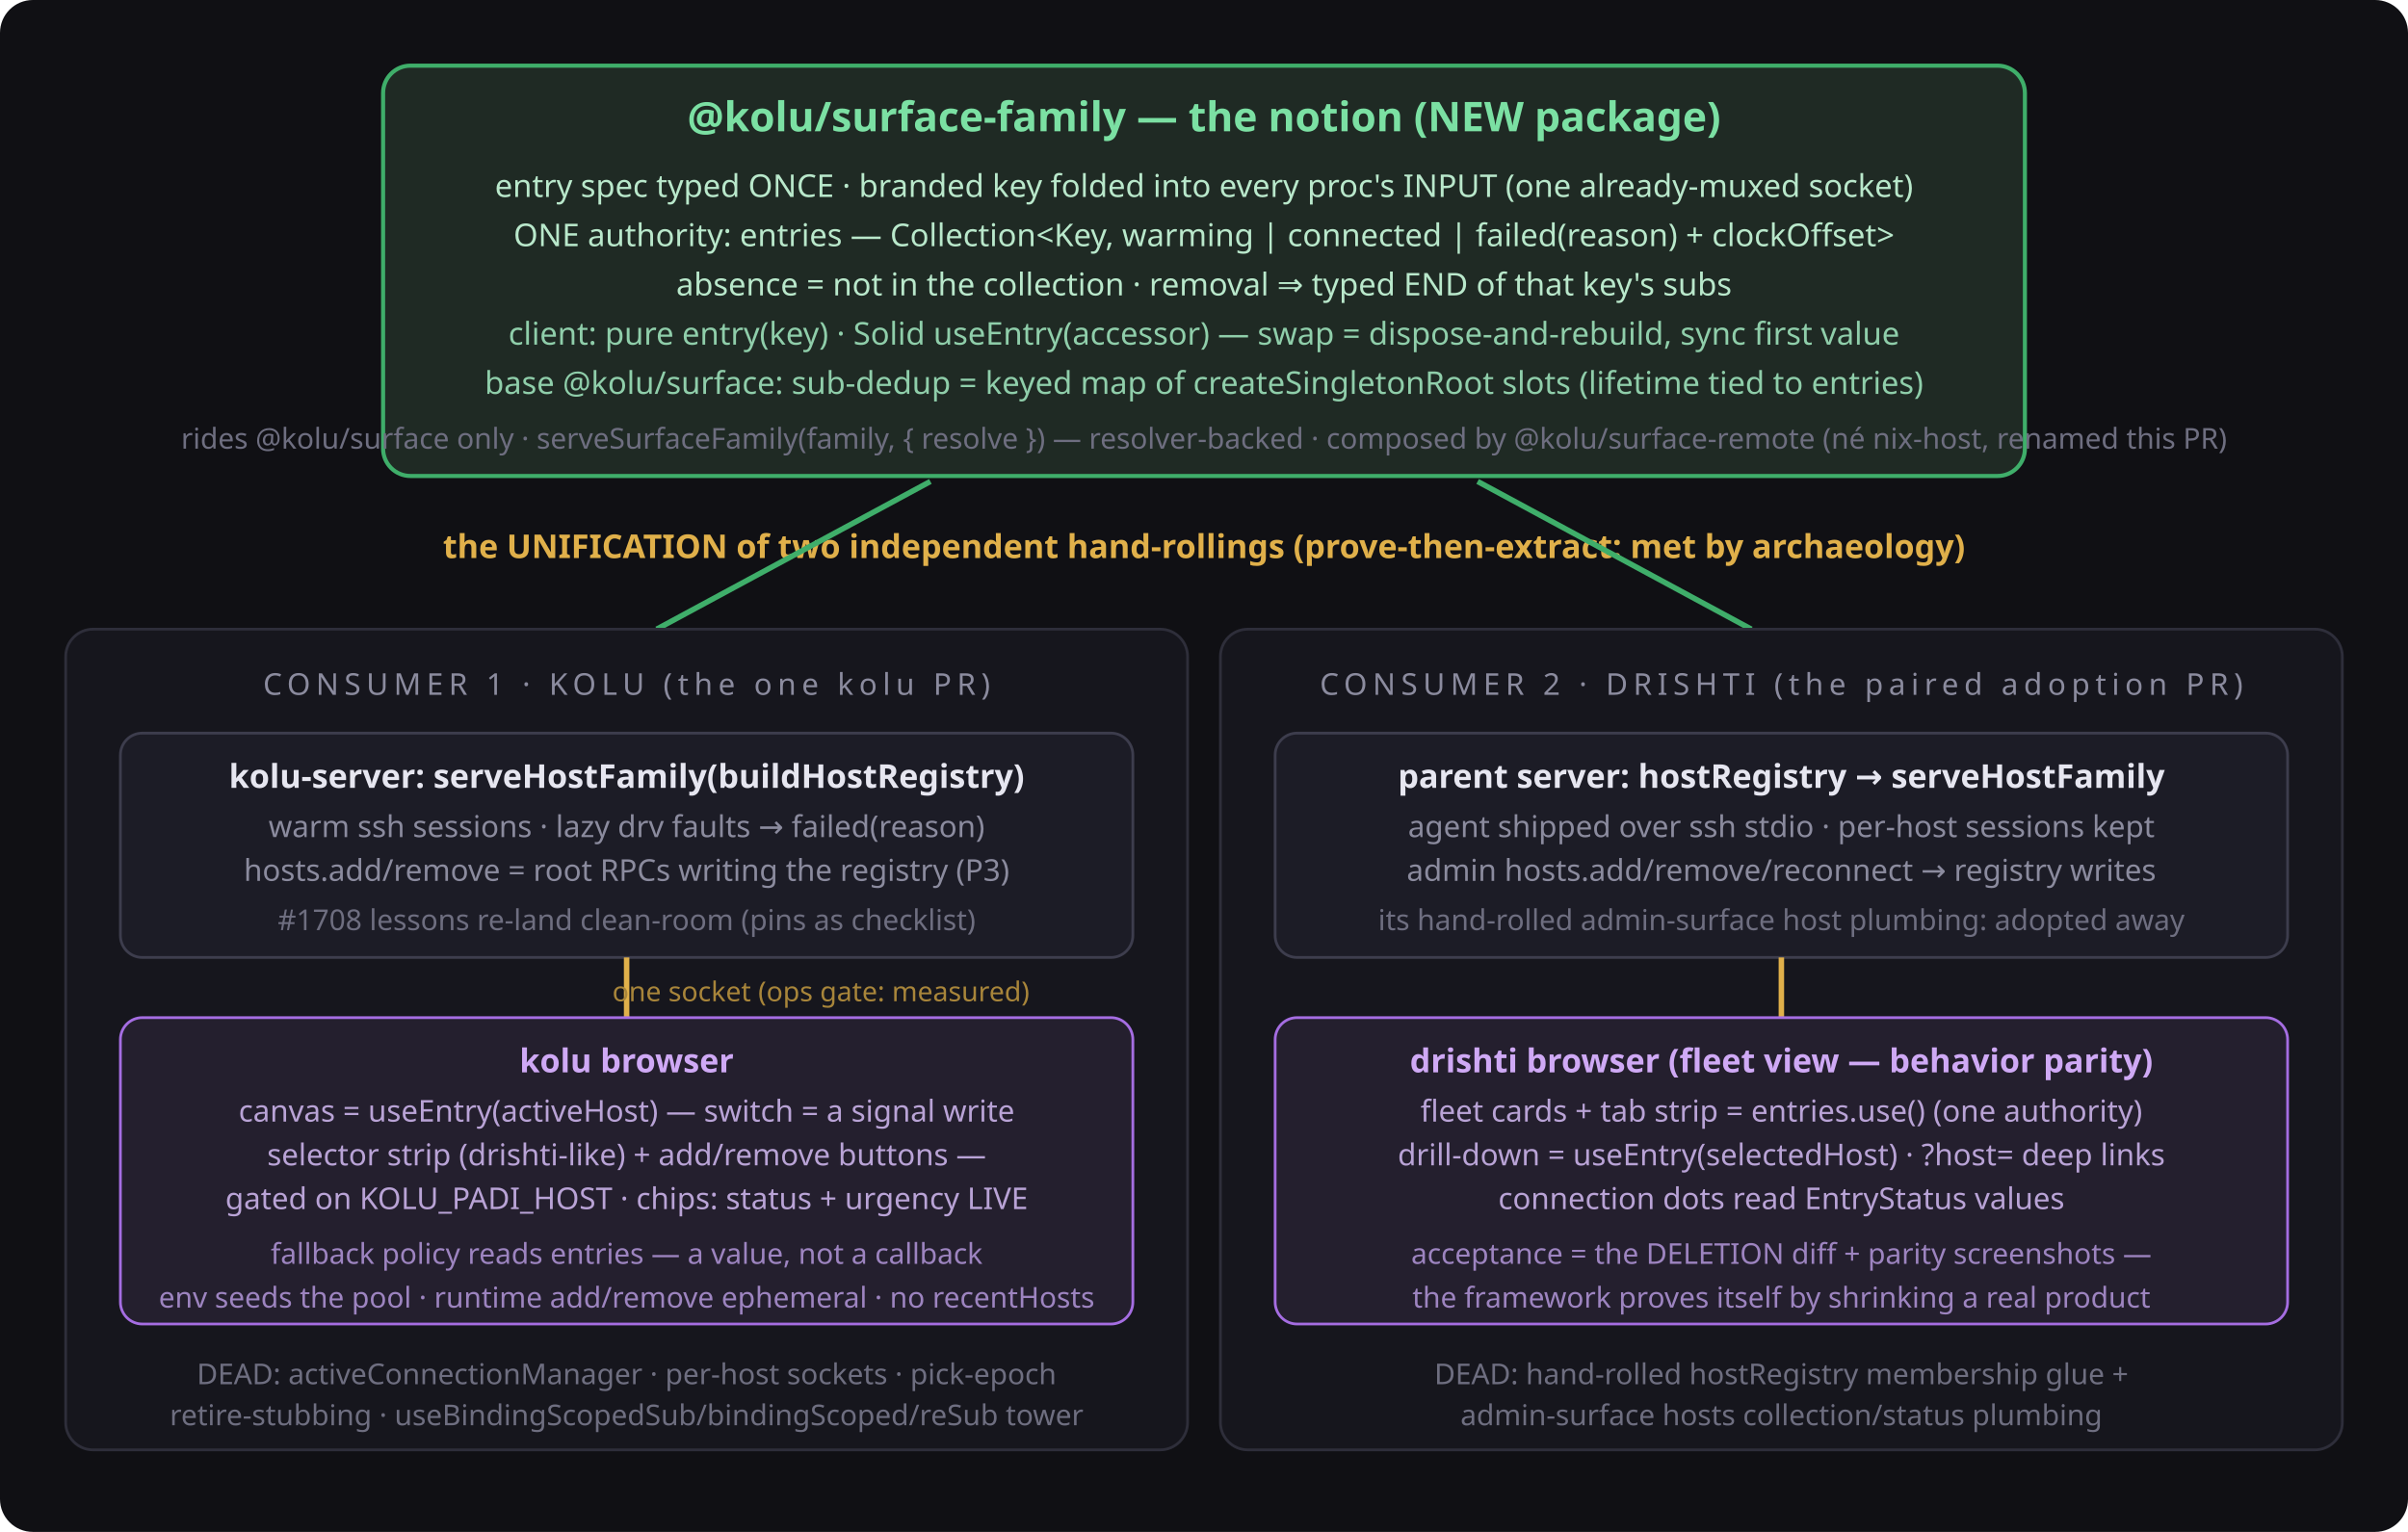
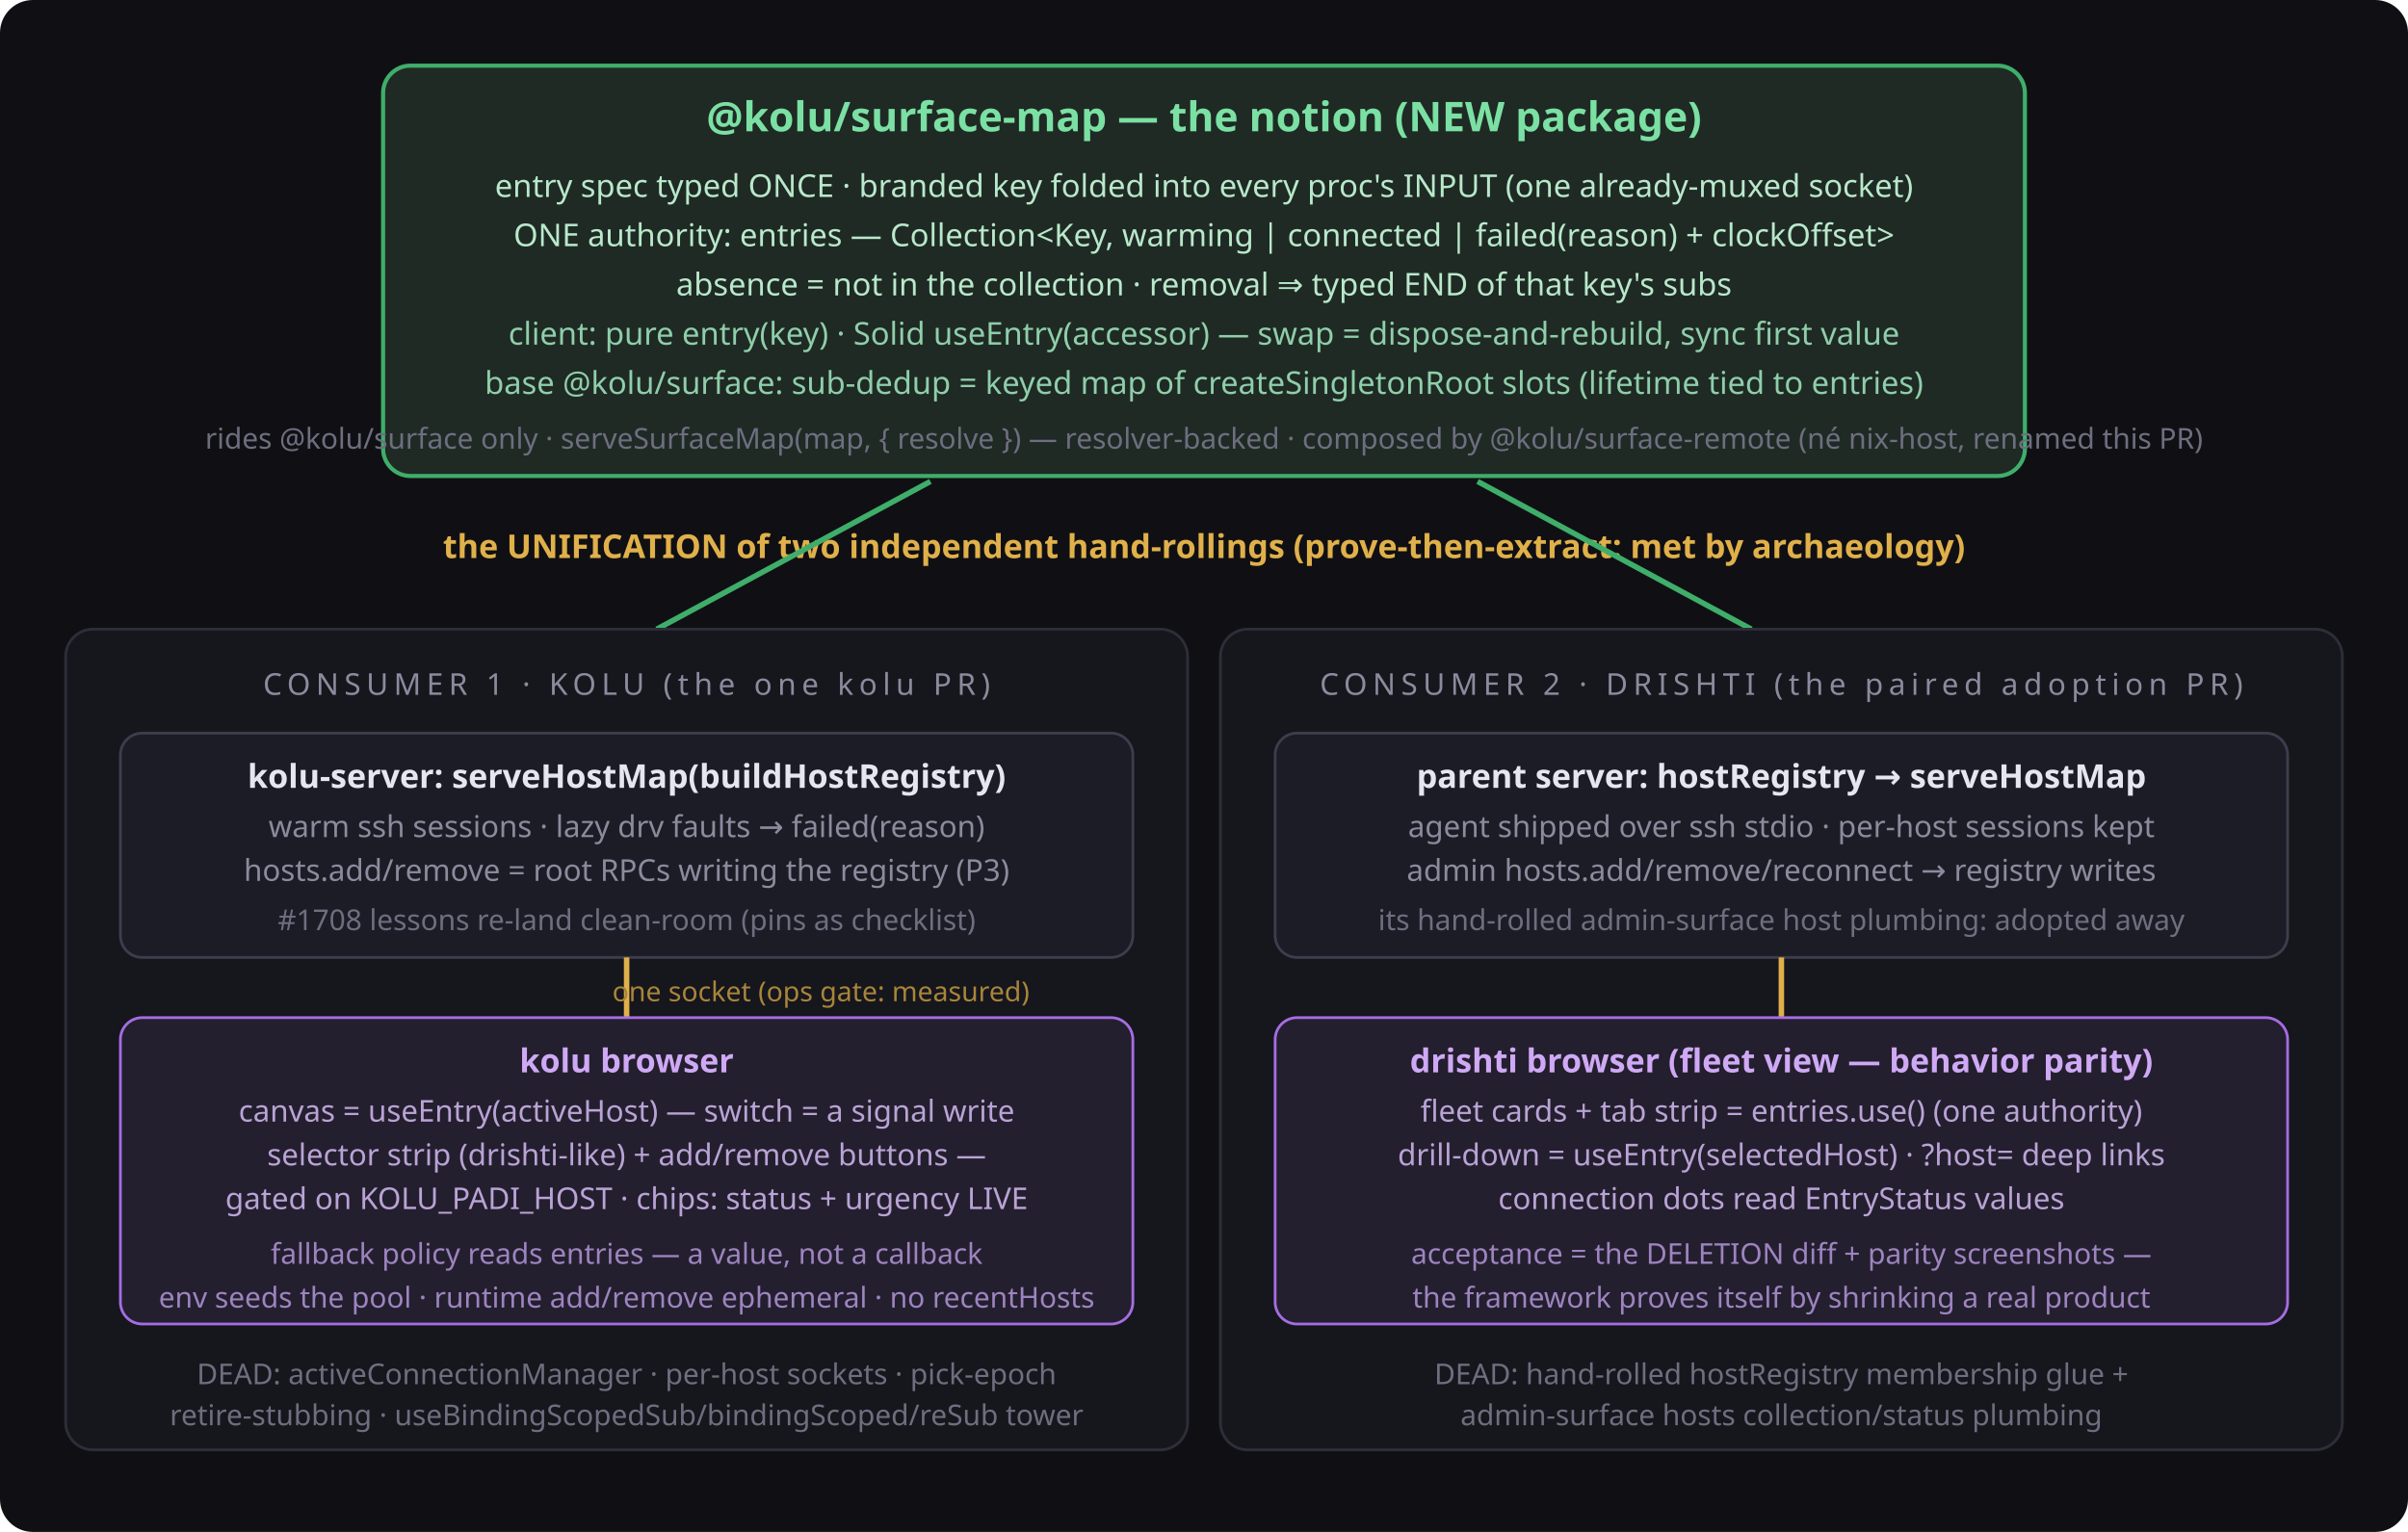
<svg xmlns="http://www.w3.org/2000/svg" viewBox="0 0 880 560" font-family="ui-sans-serif, system-ui, sans-serif" font-size="13">
  <rect width="880" height="560" fill="#101014" rx="12" />
  <rect x="140" y="24" width="600" height="150" fill="#1f2a24" stroke="#3fae6a" stroke-width="1.5" rx="10" />
-   <text x="440" y="48" text-anchor="middle" fill="#7be0a3" font-weight="bold" font-size="15">@kolu/surface-family — the notion (NEW package)</text>
+   <text x="440" y="48" text-anchor="middle" fill="#7be0a3" font-weight="bold" font-size="15">@kolu/surface-map — the notion (NEW package)</text>
  <text x="440" y="72" text-anchor="middle" fill="#b9e8cb" font-size="11.5">entry spec typed ONCE · branded key folded into every proc's INPUT (one already-muxed socket)</text>
  <text x="440" y="90" text-anchor="middle" fill="#b9e8cb" font-size="11.5">ONE authority: entries — Collection&lt;Key, warming | connected | failed(reason) + clockOffset&gt;</text>
  <text x="440" y="108" text-anchor="middle" fill="#b9e8cb" font-size="11.5">absence = not in the collection · removal ⇒ typed END of that key's subs</text>
  <text x="440" y="126" text-anchor="middle" fill="#8fceaa" font-size="11.5">client: pure entry(key) · Solid useEntry(accessor) — swap = dispose-and-rebuild, sync first value</text>
  <text x="440" y="144" text-anchor="middle" fill="#8fceaa" font-size="11.5">base @kolu/surface: sub-dedup = keyed map of createSingletonRoot slots (lifetime tied to entries)</text>
-   <text x="440" y="164" text-anchor="middle" fill="#6e6e80" font-size="10.5">rides @kolu/surface only · serveSurfaceFamily(family, { resolve }) — resolver-backed · composed by @kolu/surface-remote (né nix-host, renamed this PR)</text>
+   <text x="440" y="164" text-anchor="middle" fill="#6e6e80" font-size="10.5">rides @kolu/surface only · serveSurfaceMap(map, { resolve }) — resolver-backed · composed by @kolu/surface-remote (né nix-host, renamed this PR)</text>
  <text x="440" y="204" text-anchor="middle" fill="#e0b04a" font-size="12" font-weight="bold">the UNIFICATION of two independent hand-rollings (prove-then-extract: met by archaeology)</text>
  <line x1="340" y1="176" x2="240" y2="230" stroke="#3fae6a" stroke-width="2" />
  <line x1="540" y1="176" x2="640" y2="230" stroke="#3fae6a" stroke-width="2" />
  <rect x="24" y="230" width="410" height="300" fill="#16161d" stroke="#2e2e3a" rx="10" />
  <text x="229" y="254" text-anchor="middle" fill="#8b8b9e" font-size="11" letter-spacing="2">CONSUMER 1 · KOLU (the one kolu PR)</text>
  <rect x="44" y="268" width="370" height="82" fill="#1c1c26" stroke="#3d3d4d" rx="8" />
-   <text x="229" y="288" text-anchor="middle" fill="#e6e6f0" font-weight="bold" font-size="12">kolu-server: serveHostFamily(buildHostRegistry)</text>
+   <text x="229" y="288" text-anchor="middle" fill="#e6e6f0" font-weight="bold" font-size="12">kolu-server: serveHostMap(buildHostRegistry)</text>
  <text x="229" y="306" text-anchor="middle" fill="#8b8b9e" font-size="11">warm ssh sessions · lazy drv faults → failed(reason)</text>
  <text x="229" y="322" text-anchor="middle" fill="#8b8b9e" font-size="11">hosts.add/remove = root RPCs writing the registry (P3)</text>
  <text x="229" y="340" text-anchor="middle" fill="#6e6e80" font-size="10.5">#1708 lessons re-land clean-room (pins as checklist)</text>
  <line x1="229" y1="350" x2="229" y2="372" stroke="#e0b04a" stroke-width="2" />
  <text x="300" y="366" text-anchor="middle" fill="#a8853a" font-size="10">one socket (ops gate: measured)</text>
  <rect x="44" y="372" width="370" height="112" fill="#241f2e" stroke="#a56de2" rx="8" />
  <text x="229" y="392" text-anchor="middle" fill="#cfa9f5" font-weight="bold" font-size="12">kolu browser</text>
  <text x="229" y="410" text-anchor="middle" fill="#b9a3d6" font-size="11">canvas = useEntry(activeHost) — switch = a signal write</text>
  <text x="229" y="426" text-anchor="middle" fill="#b9a3d6" font-size="11">selector strip (drishti-like) + add/remove buttons —</text>
  <text x="229" y="442" text-anchor="middle" fill="#b9a3d6" font-size="11">gated on KOLU_PADI_HOST · chips: status + urgency LIVE</text>
  <text x="229" y="462" text-anchor="middle" fill="#9d84c0" font-size="10.5">fallback policy reads entries — a value, not a callback</text>
  <text x="229" y="478" text-anchor="middle" fill="#9d84c0" font-size="10.5">env seeds the pool · runtime add/remove ephemeral · no recentHosts</text>
  <text x="229" y="506" text-anchor="middle" fill="#6e6e80" font-size="10.5">DEAD: activeConnectionManager · per-host sockets · pick-epoch</text>
  <text x="229" y="521" text-anchor="middle" fill="#6e6e80" font-size="10.5">retire-stubbing · useBindingScopedSub/bindingScoped/reSub tower</text>
  <rect x="446" y="230" width="410" height="300" fill="#16161d" stroke="#2e2e3a" rx="10" />
  <text x="651" y="254" text-anchor="middle" fill="#8b8b9e" font-size="11" letter-spacing="2">CONSUMER 2 · DRISHTI (the paired adoption PR)</text>
  <rect x="466" y="268" width="370" height="82" fill="#1c1c26" stroke="#3d3d4d" rx="8" />
-   <text x="651" y="288" text-anchor="middle" fill="#e6e6f0" font-weight="bold" font-size="12">parent server: hostRegistry → serveHostFamily</text>
+   <text x="651" y="288" text-anchor="middle" fill="#e6e6f0" font-weight="bold" font-size="12">parent server: hostRegistry → serveHostMap</text>
  <text x="651" y="306" text-anchor="middle" fill="#8b8b9e" font-size="11">agent shipped over ssh stdio · per-host sessions kept</text>
  <text x="651" y="322" text-anchor="middle" fill="#8b8b9e" font-size="11">admin hosts.add/remove/reconnect → registry writes</text>
  <text x="651" y="340" text-anchor="middle" fill="#6e6e80" font-size="10.5">its hand-rolled admin-surface host plumbing: adopted away</text>
  <line x1="651" y1="350" x2="651" y2="372" stroke="#e0b04a" stroke-width="2" />
  <rect x="466" y="372" width="370" height="112" fill="#241f2e" stroke="#a56de2" rx="8" />
  <text x="651" y="392" text-anchor="middle" fill="#cfa9f5" font-weight="bold" font-size="12">drishti browser (fleet view — behavior parity)</text>
  <text x="651" y="410" text-anchor="middle" fill="#b9a3d6" font-size="11">fleet cards + tab strip = entries.use() (one authority)</text>
  <text x="651" y="426" text-anchor="middle" fill="#b9a3d6" font-size="11">drill-down = useEntry(selectedHost) · ?host= deep links</text>
  <text x="651" y="442" text-anchor="middle" fill="#b9a3d6" font-size="11">connection dots read EntryStatus values</text>
  <text x="651" y="462" text-anchor="middle" fill="#9d84c0" font-size="10.5">acceptance = the DELETION diff + parity screenshots —</text>
  <text x="651" y="478" text-anchor="middle" fill="#9d84c0" font-size="10.5">the framework proves itself by shrinking a real product</text>
  <text x="651" y="506" text-anchor="middle" fill="#6e6e80" font-size="10.5">DEAD: hand-rolled hostRegistry membership glue +</text>
  <text x="651" y="521" text-anchor="middle" fill="#6e6e80" font-size="10.5">admin-surface hosts collection/status plumbing</text>
</svg>
